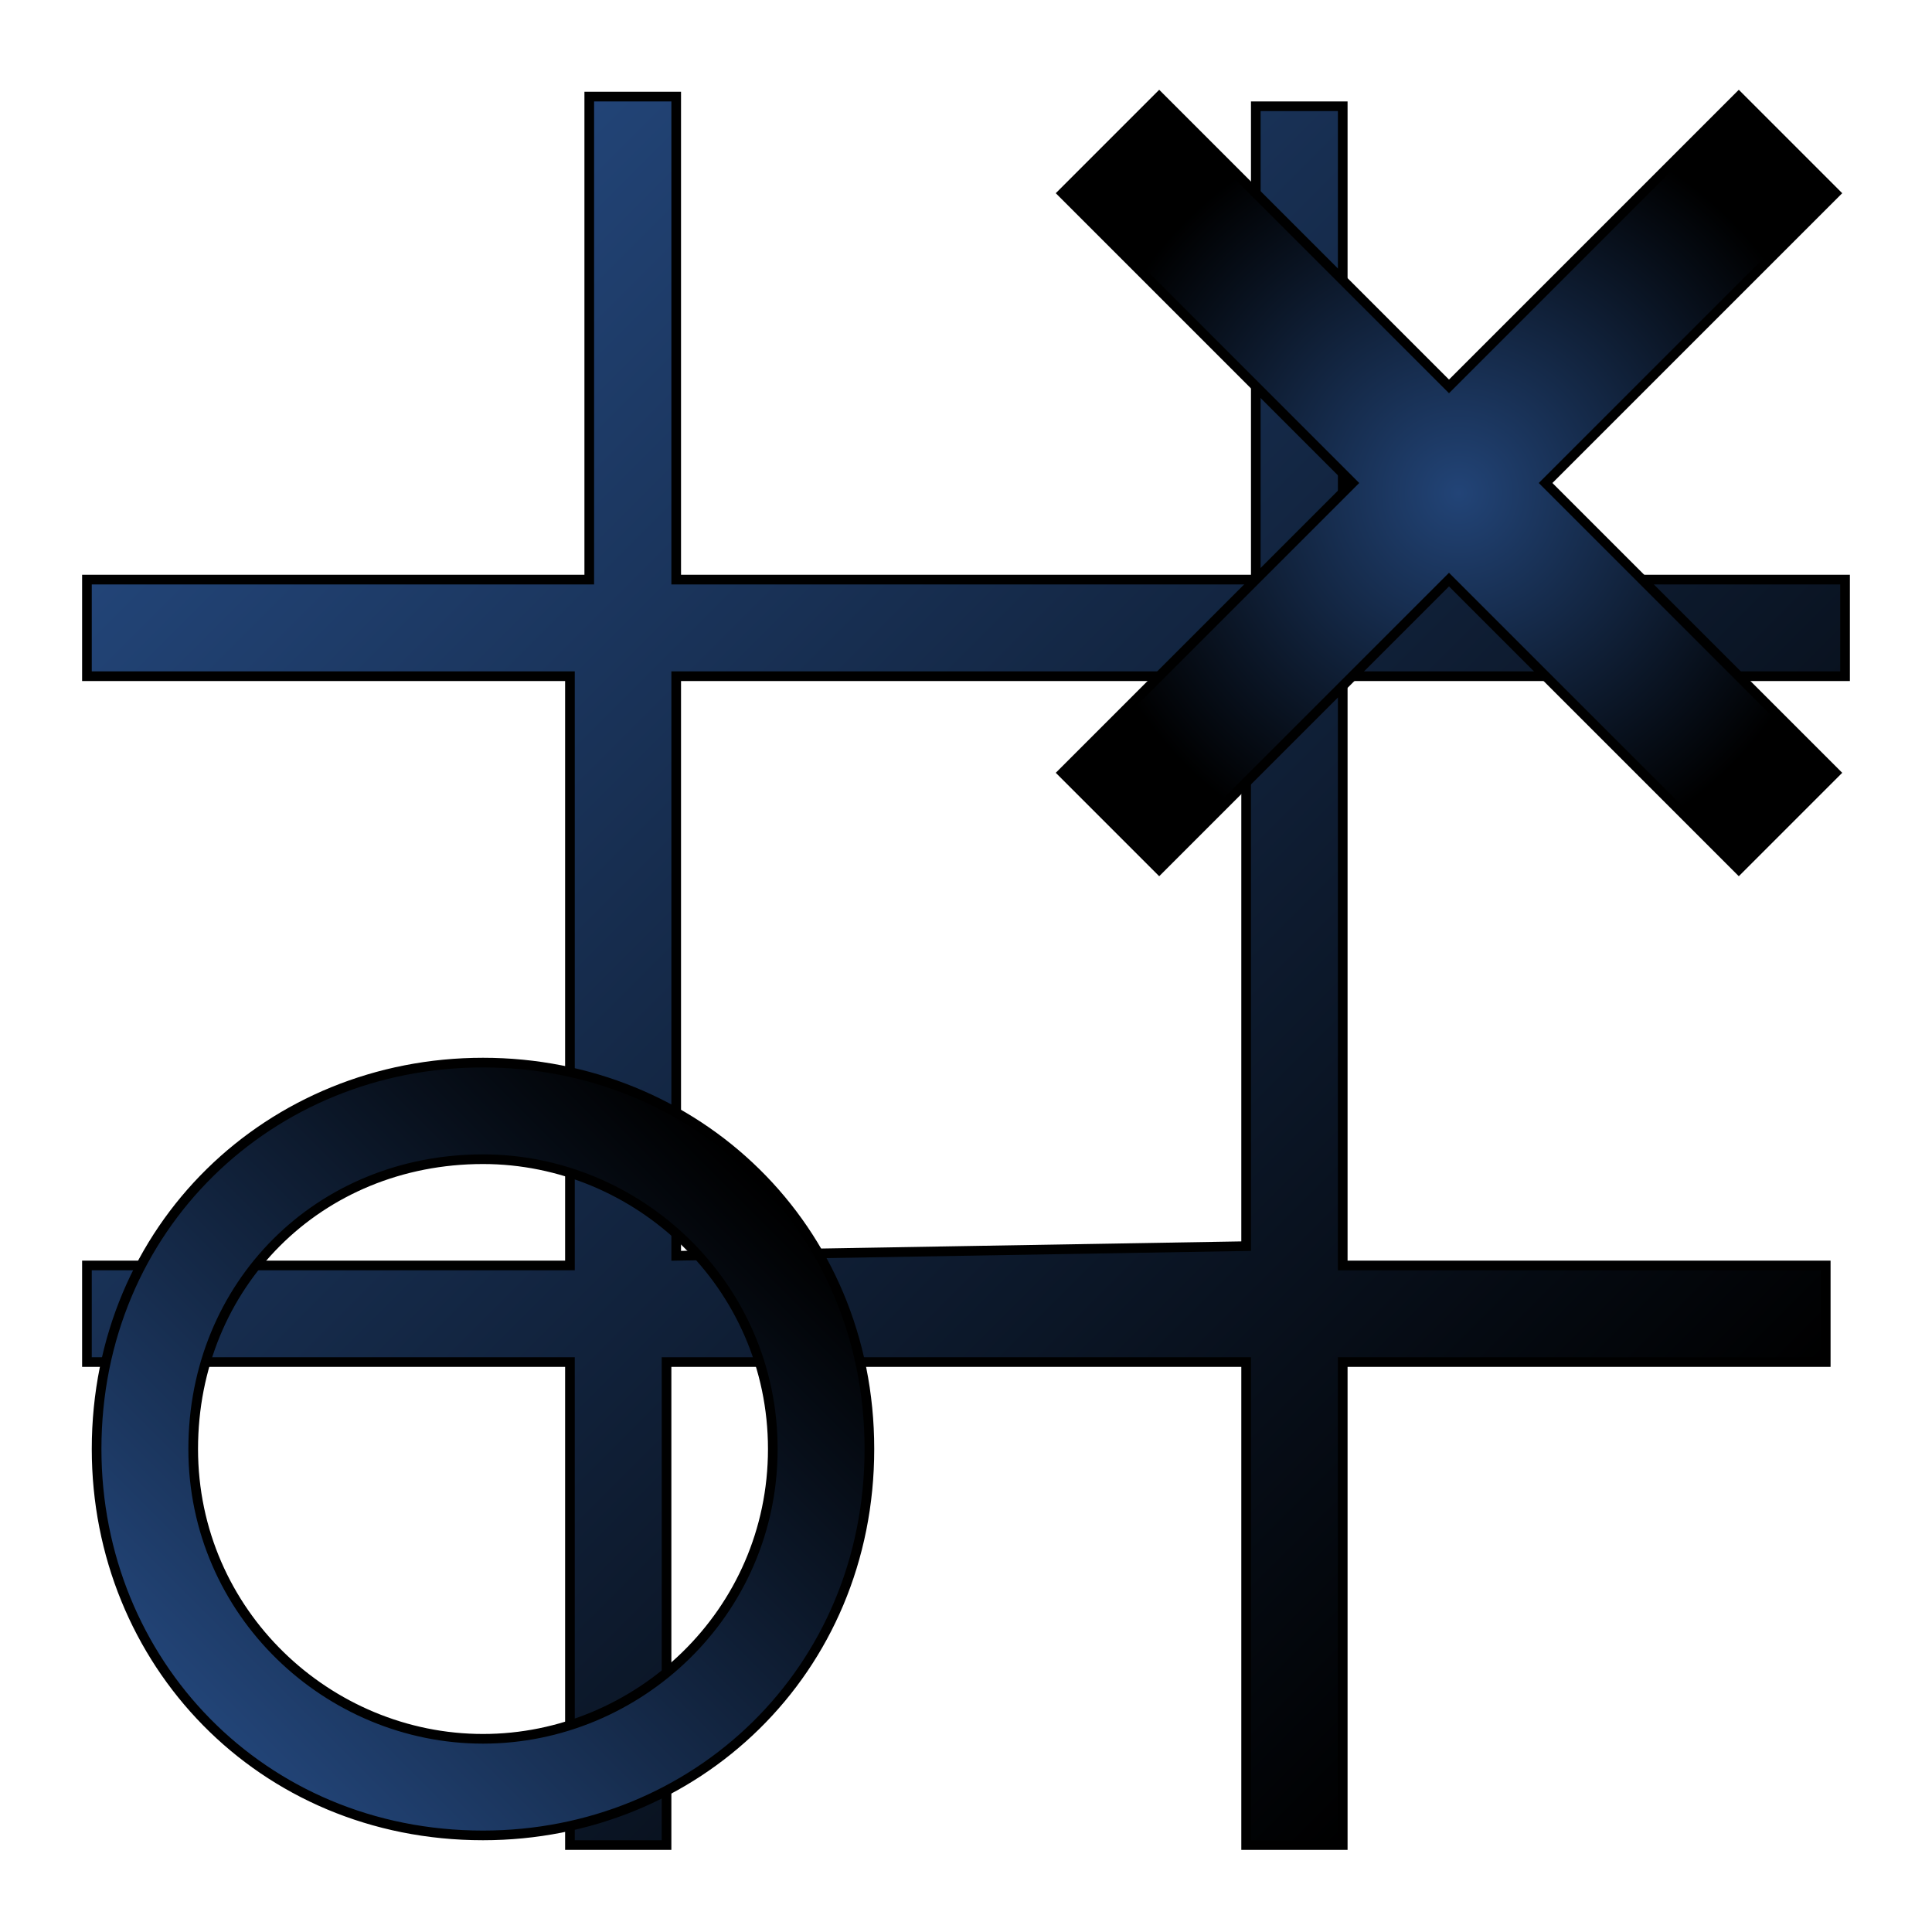
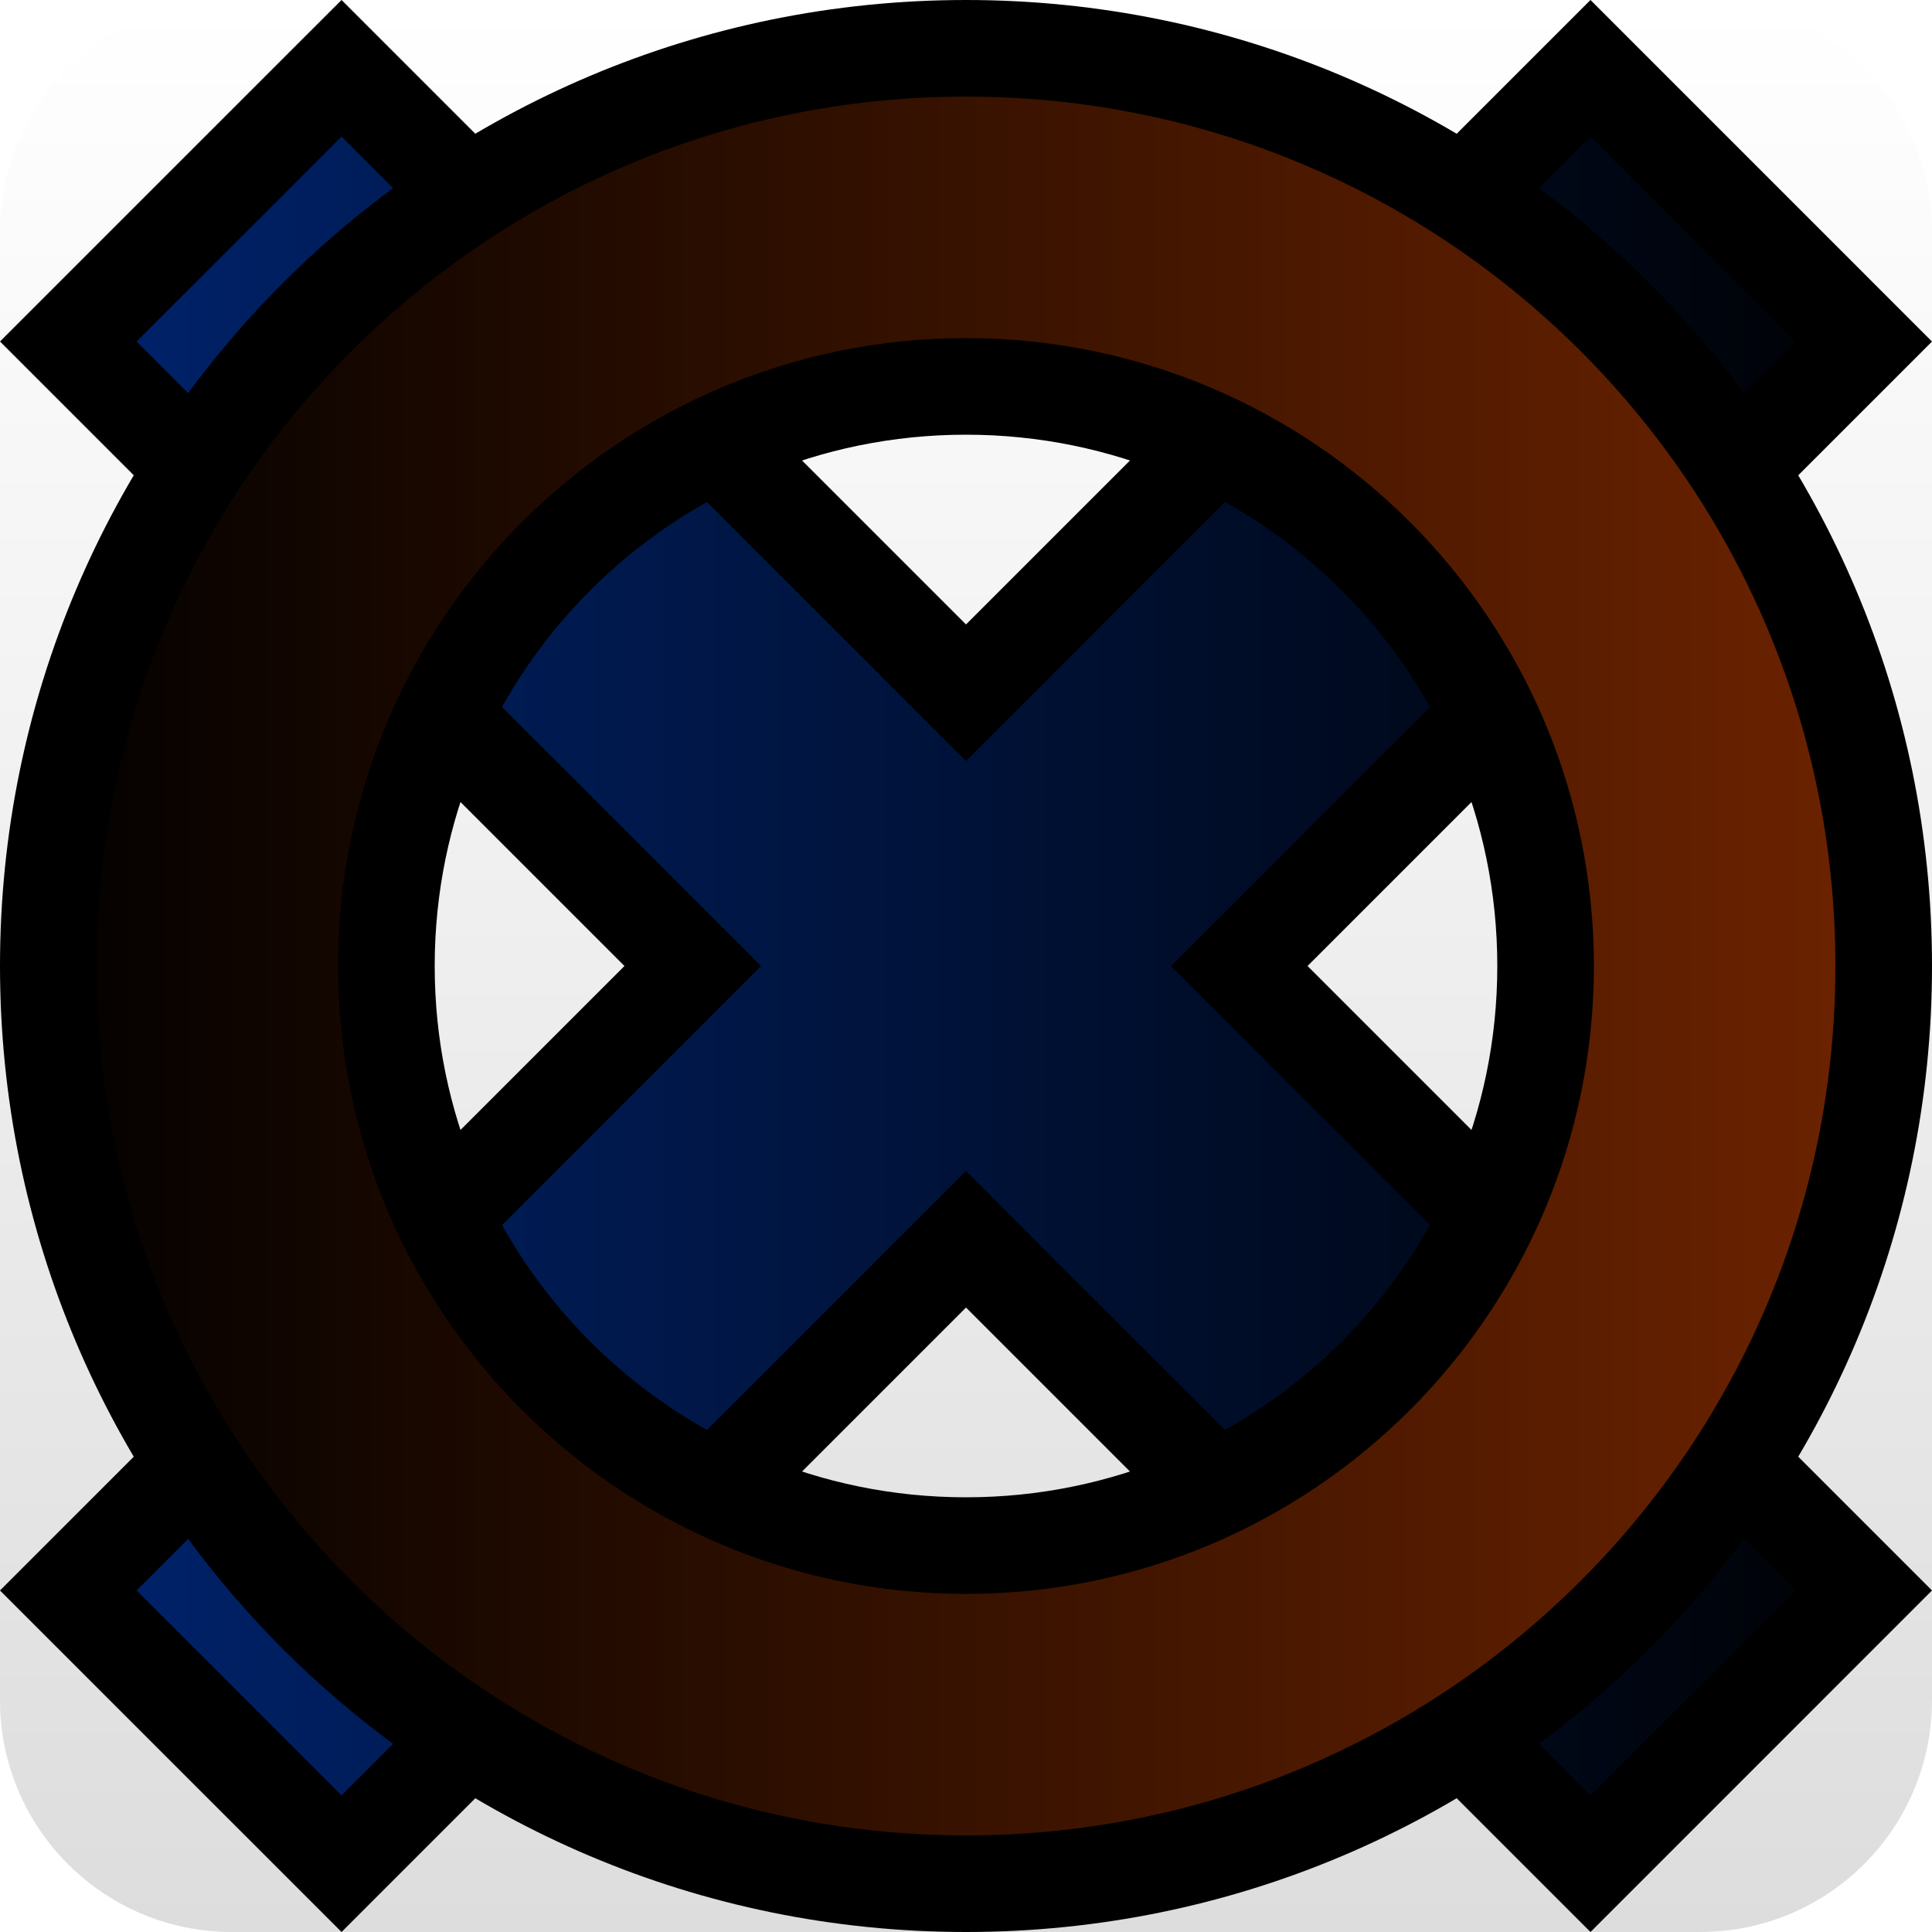
- <svg xmlns="http://www.w3.org/2000/svg" version="1.1" id="Layer_1" x="0px" y="0px" width="200px" height="200px" viewBox="0 0 200 200" enable-background="new 0 0 200 200" xml:space="preserve">
-   <linearGradient id="SVGID_1_" gradientUnits="userSpaceOnUse" x1="241.126" y1="-129.875" x2="371.126" y2="-259.875" gradientTransform="matrix(1 0 0 -1 -206 -95)">
-     <stop offset="0" style="stop-color:#224477" />
+ <svg xmlns="http://www.w3.org/2000/svg" version="1.1" viewBox="0 0 100 100">
+   <linearGradient id="lg1" gradientUnits="userSpaceOnUse" gradientTransform="rotate(90)">
+     <stop offset="0" style="stop-color:#FFFFFF" />
+     <stop offset="1" style="stop-color:#DDDDDD" />
+   </linearGradient>
+   <path fill="url(#lg1)" d="M100,88c0,6.628-5.372,12-12,12H12c-6.627,0-12-5.372-12-12V12C0,5.373,5.373,0,12,0h76  c6.628,0,12,5.373,12,12V88z" />
+   <linearGradient id="lg2" gradientUnits="userSpaceOnUse" gradientTransform="rotate(0)">
+     <stop offset="0" style="stop-color:#002470" />
    <stop offset="1" style="stop-color:#000000" />
  </linearGradient>
-   <path fill="url(#SVGID_1_)" stroke="#000000" stroke-miterlimit="10" d="M191,70V60l-52-0v-49H130l0,49l-60-0L70,10  h-9l-0,50H9V70l50-0v61h-50v10h50v50h10v-50h60v50h10v-50h50v-10h-50v-61L191,70z M129,129L70,130V70h59  V129z" />
-   <radialGradient id="SVGID_2_" cx="613" cy="792.031" r="40.016" gradientTransform="matrix(1 0 0 1 -462 -741)" gradientUnits="userSpaceOnUse">
-     <stop offset="0" style="stop-color:#224477" />
-     <stop offset="1" style="stop-color:#000000" />
-   </radialGradient>
-   <polygon fill="url(#SVGID_2_)" stroke="#000000" stroke-miterlimit="10" points="120,90 110,80 140,50 110,20  120,10 150,40 180,10 190,20 160,50 190,80 180,90 150,60" />
-   <linearGradient id="SVGID_3_" gradientUnits="userSpaceOnUse" x1="228.217" y1="-273.784" x2="284.785" y2="-217.216" gradientTransform="matrix(1 0 0 -1 -206 -95)">
-     <stop offset="0" style="stop-color:#224477" />
-     <stop offset="1" style="stop-color:#000000" />
+   <polygon fill="url(#lg2)" stroke="#000000" stroke-width="5" stroke-miterlimit="10" points="64.143,50 96.465,17.678  82.323,3.535 50,35.857 17.678,3.535 3.535,17.676 35.857,50 3.535,82.323 17.678,96.465 50.001,64.143 82.323,96.465  96.465,82.322 " />
+   <linearGradient id="lg3" gradientUnits="userSpaceOnUse" gradientTransform="rotate(0)">
+     <stop offset="0" style="stop-color:#000000" />
+     <stop offset="1" style="stop-color:#702400" />
  </linearGradient>
-   <path fill="url(#SVGID_3_)" stroke="#000000" stroke-miterlimit="10" d="M50,110c-22,0-40,17-40,40c0,22,17,40,40,40  c22,0,40-17,40-40S72,110,50,110z M50,180c-16,0-30-13-30-30s13-30,30-30c16,0,30,13,30,30S66,180,50,180z" />
+   <path fill="url(#lg3)" stroke="#000000" stroke-width="5" stroke-miterlimit="10" d="M50,2.5C23.768,2.5,2.5,23.767,2.5,50  c0,26.232,21.268,47.5,47.5,47.5c26.233,0,47.5-21.268,47.5-47.5C97.5,23.767,76.233,2.5,50,2.5z M50,80c-16.568,0-30-13.432-30-30  c0-16.568,13.432-30,30-30s30,13.432,30,30C80,66.568,66.568,80,50,80z" />
</svg>
